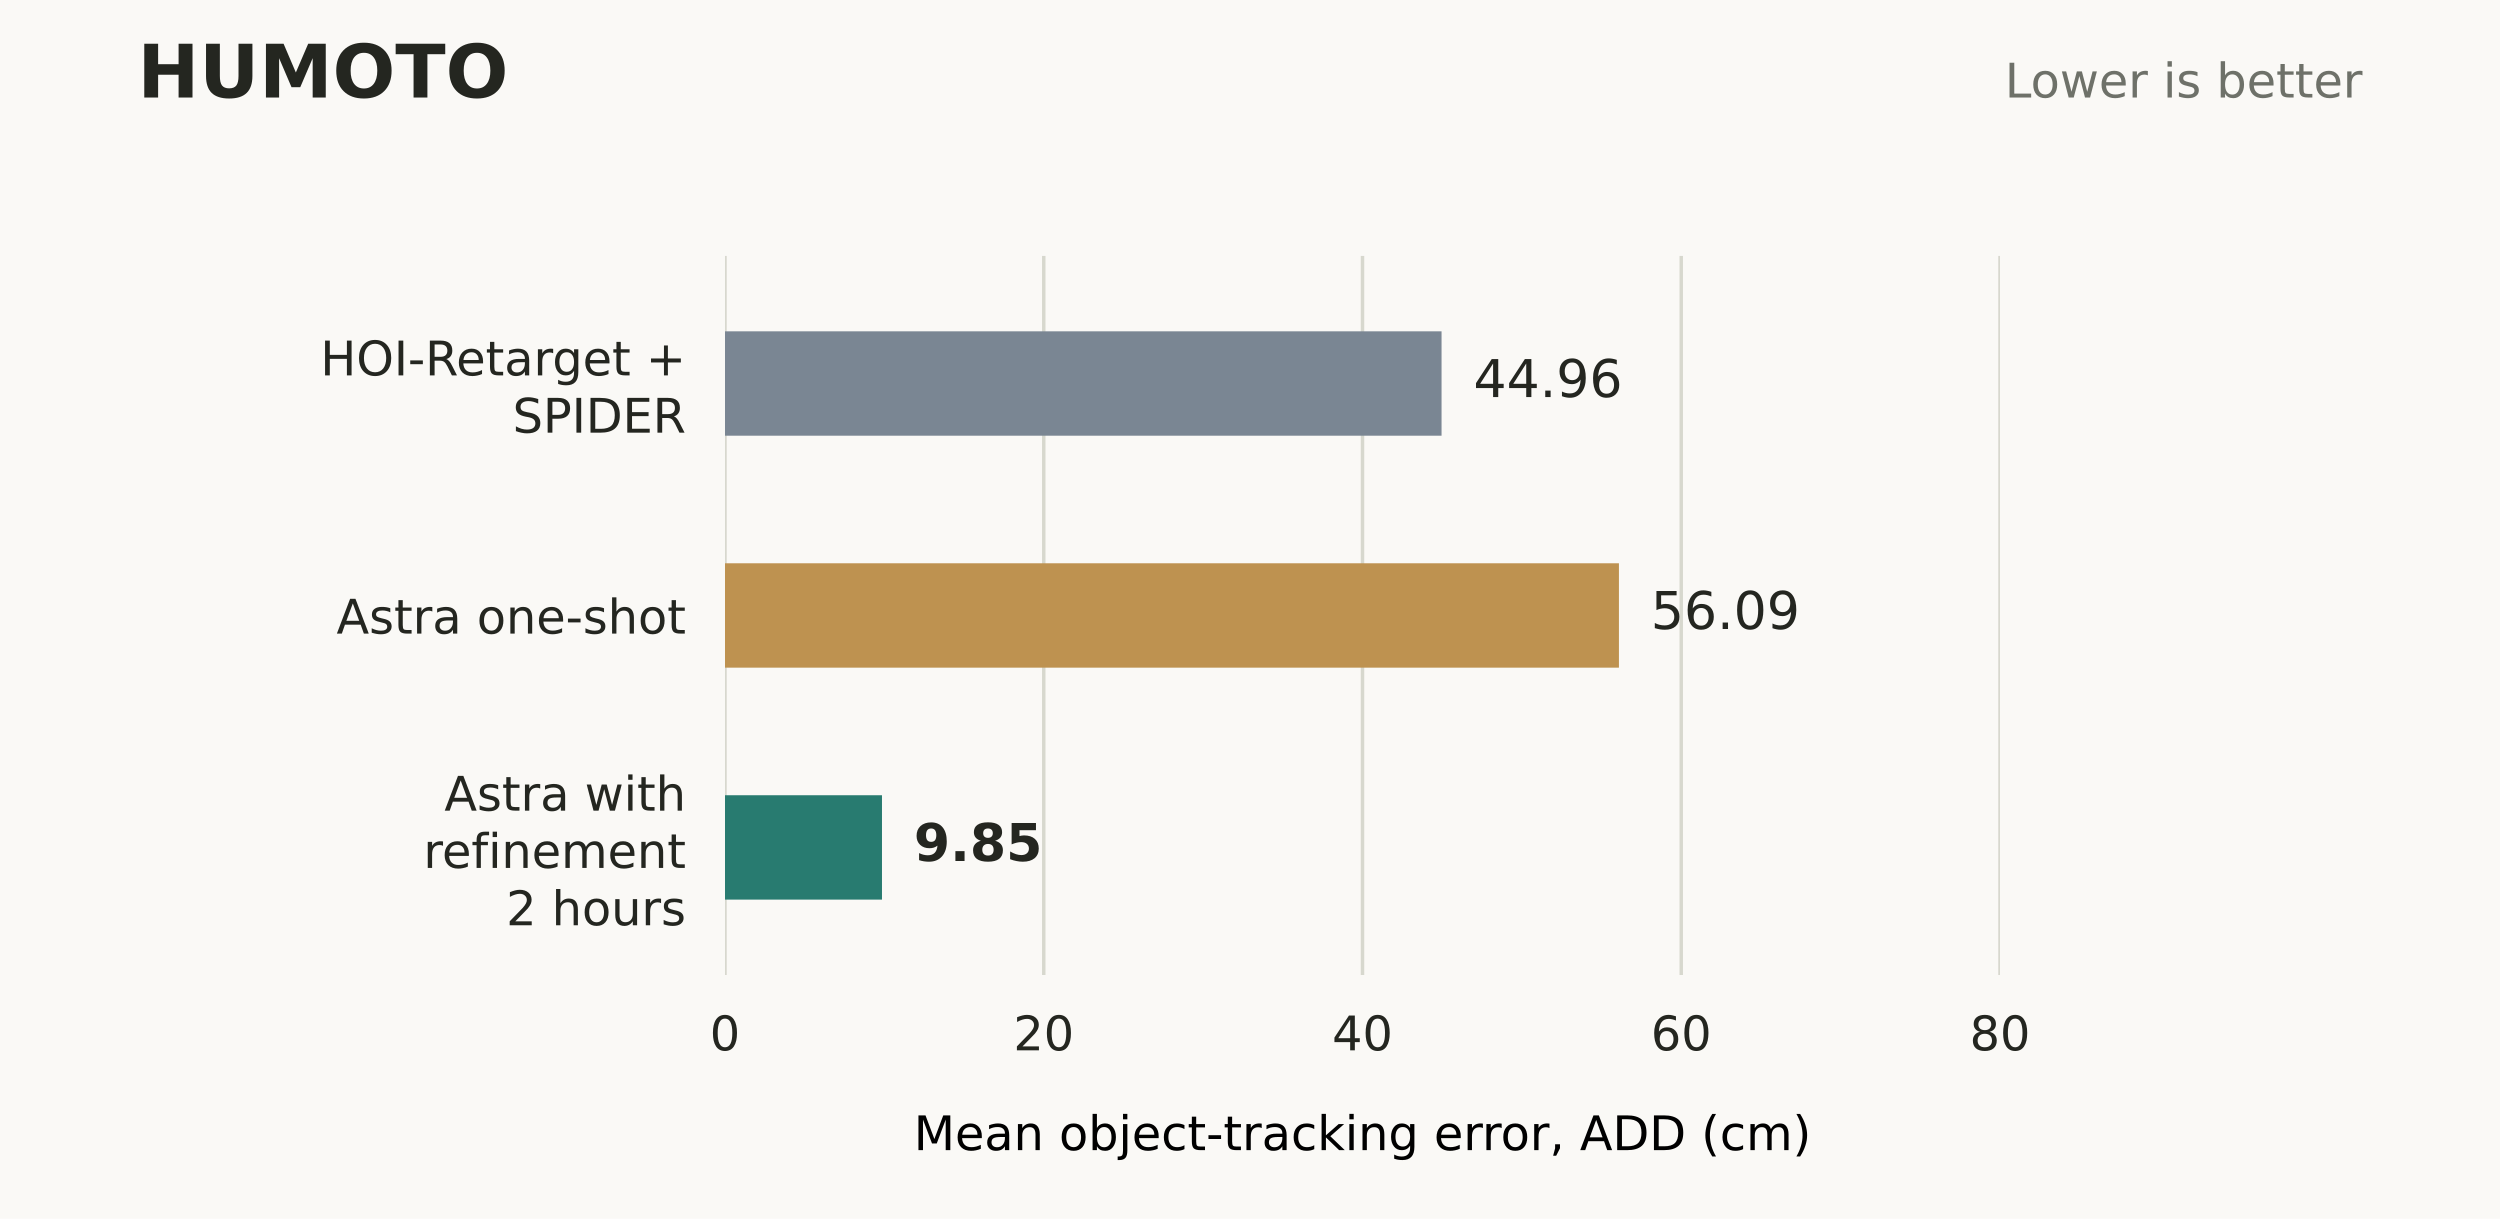
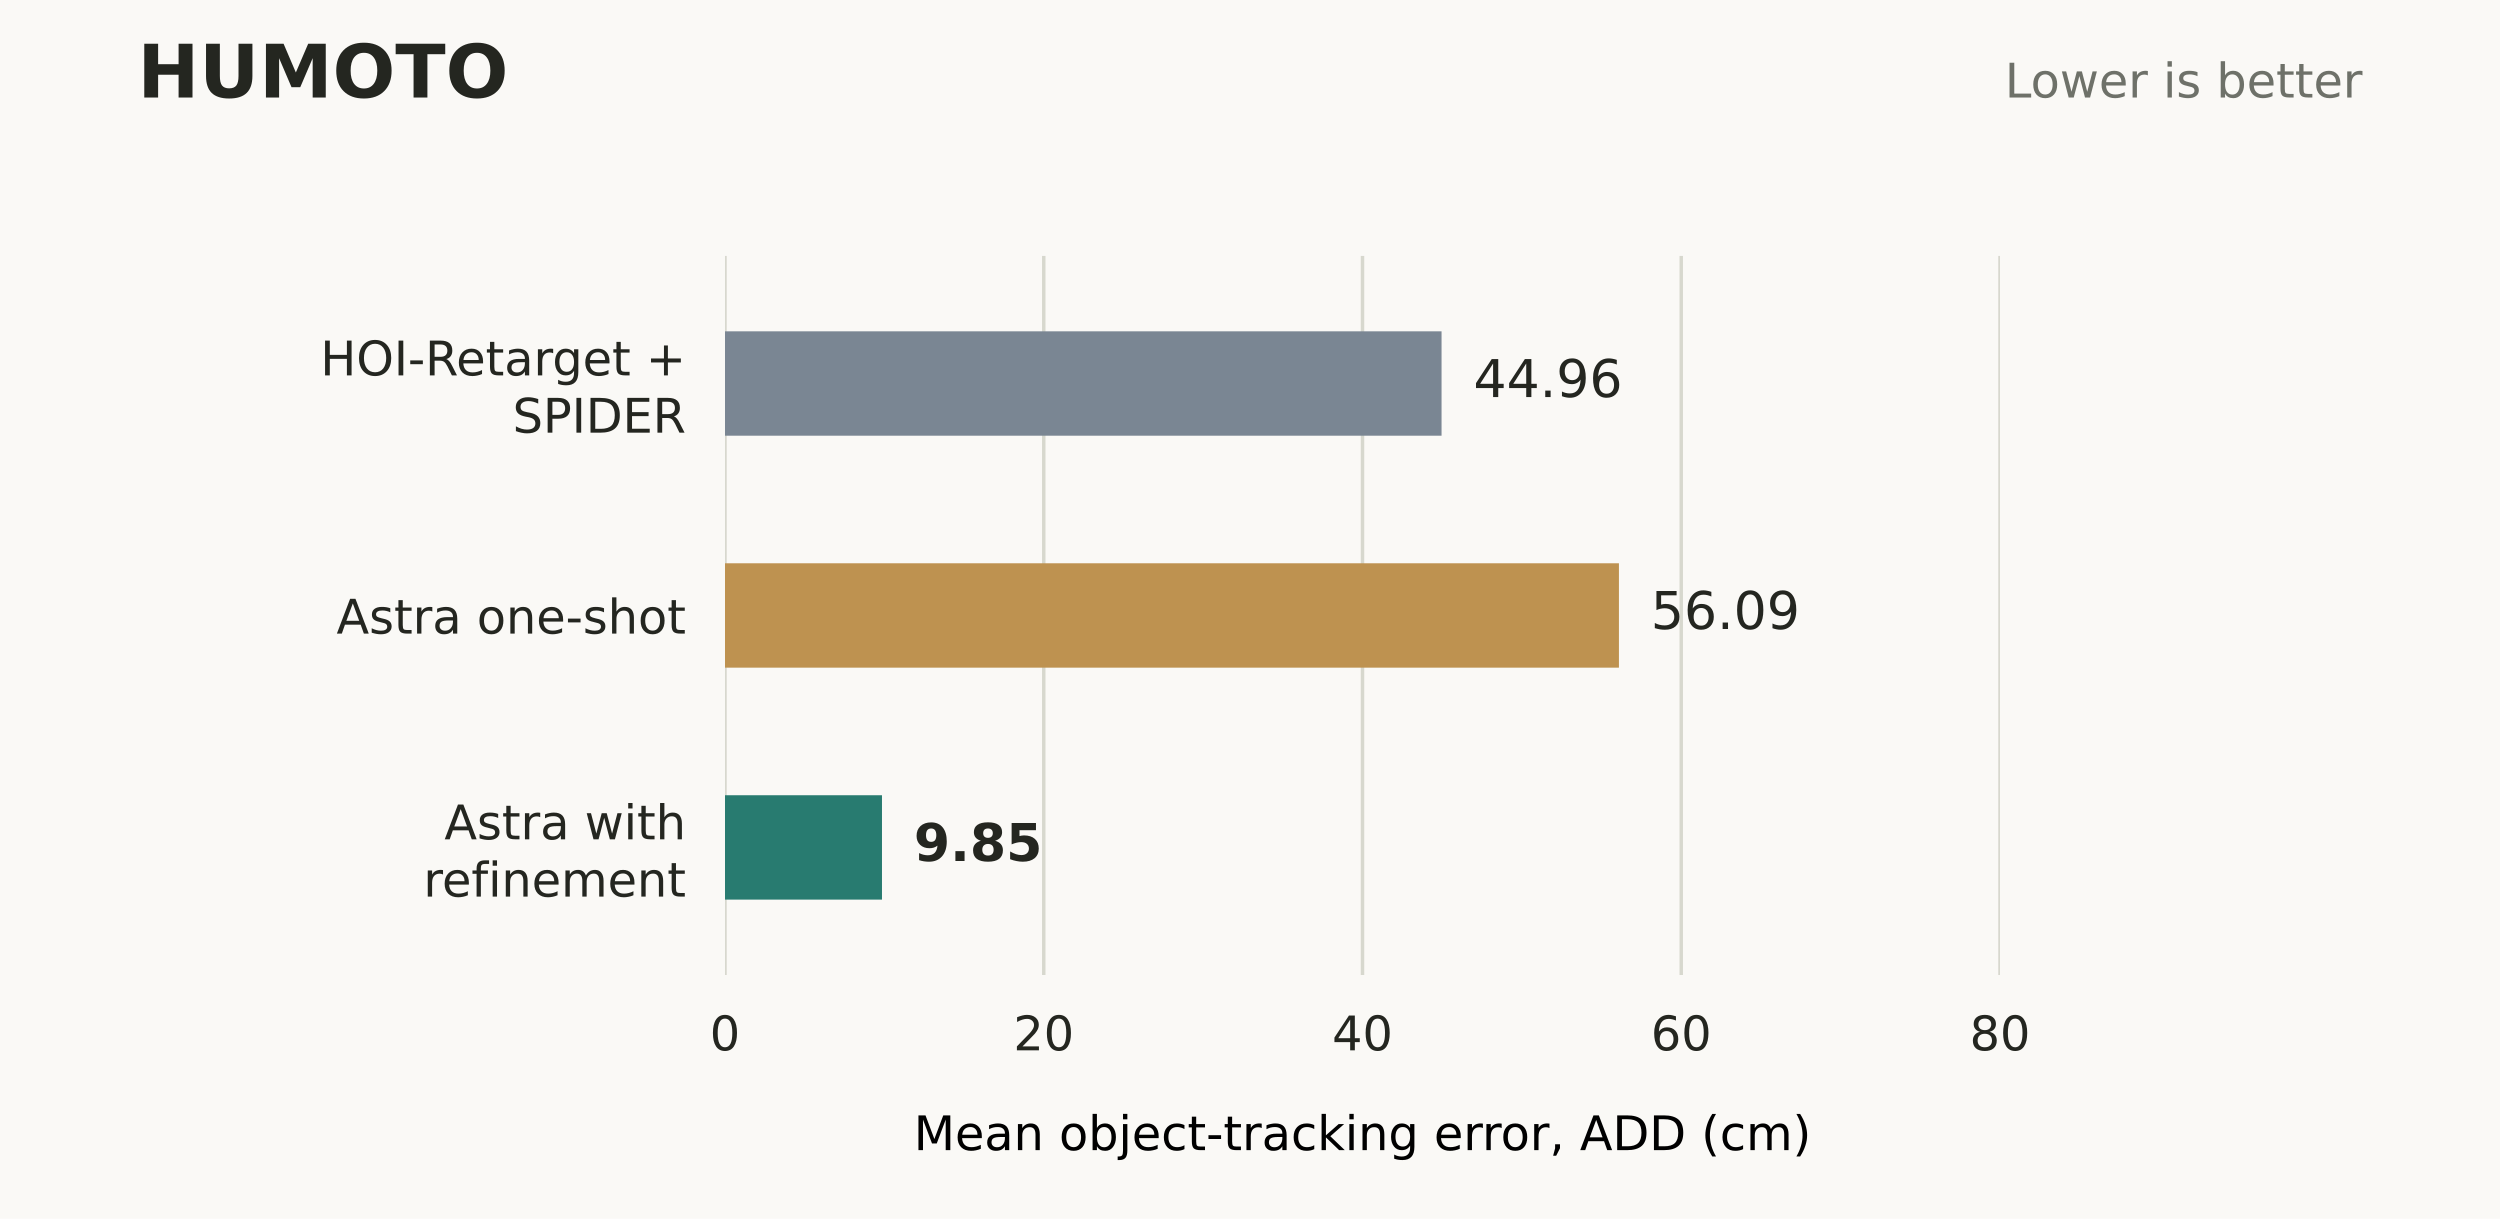
<svg xmlns="http://www.w3.org/2000/svg" width="576pt" height="280.8pt" viewBox="0 0 576 280.8" version="1.1">
  <defs>
    <style type="text/css">*{stroke-linejoin: round; stroke-linecap: butt}</style>
  </defs>
  <g id="figure_1">
    <g id="patch_1">
      <path d="M 0 280.8  L 576 280.8  L 576 0  L 0 0  z " style="fill: #faf9f6" />
    </g>
    <g id="axes_1">
      <g id="patch_2">
        <path d="M 167.04 224.64  L 460.8 224.64  L 460.8 58.968  L 167.04 58.968  z " style="fill: #faf9f6" />
      </g>
      <g id="matplotlib.axis_1">
        <g id="xtick_1">
          <g id="line2d_1">
            <path d="M 167.04 224.64  L 167.04 58.968  " clip-path="url(#p73d6c982b5)" style="fill: none; stroke: #d7d8ce; stroke-width: 0.8; stroke-linecap: square" />
          </g>
          <g id="line2d_2" />
          <g id="text_1">
            <text style="font-size: 11px; font-family: 'DejaVu Sans'; text-anchor: middle; fill: #242620" x="167.04" y="241.997" transform="rotate(-0 167.04 241.9974)">0</text>
          </g>
        </g>
        <g id="xtick_2">
          <g id="line2d_3">
            <path d="M 240.48 224.64  L 240.48 58.968  " clip-path="url(#p73d6c982b5)" style="fill: none; stroke: #d7d8ce; stroke-width: 0.8; stroke-linecap: square" />
          </g>
          <g id="line2d_4" />
          <g id="text_2">
            <text style="font-size: 11px; font-family: 'DejaVu Sans'; text-anchor: middle; fill: #242620" x="240.48" y="241.997" transform="rotate(-0 240.48 241.9974)">20</text>
          </g>
        </g>
        <g id="xtick_3">
          <g id="line2d_5">
            <path d="M 313.92 224.64  L 313.92 58.968  " clip-path="url(#p73d6c982b5)" style="fill: none; stroke: #d7d8ce; stroke-width: 0.8; stroke-linecap: square" />
          </g>
          <g id="line2d_6" />
          <g id="text_3">
            <text style="font-size: 11px; font-family: 'DejaVu Sans'; text-anchor: middle; fill: #242620" x="313.92" y="241.997" transform="rotate(-0 313.92 241.9974)">40</text>
          </g>
        </g>
        <g id="xtick_4">
          <g id="line2d_7">
            <path d="M 387.36 224.64  L 387.36 58.968  " clip-path="url(#p73d6c982b5)" style="fill: none; stroke: #d7d8ce; stroke-width: 0.8; stroke-linecap: square" />
          </g>
          <g id="line2d_8" />
          <g id="text_4">
            <text style="font-size: 11px; font-family: 'DejaVu Sans'; text-anchor: middle; fill: #242620" x="387.36" y="241.997" transform="rotate(-0 387.36 241.9974)">60</text>
          </g>
        </g>
        <g id="xtick_5">
          <g id="line2d_9">
            <path d="M 460.8 224.64  L 460.8 58.968  " clip-path="url(#p73d6c982b5)" style="fill: none; stroke: #d7d8ce; stroke-width: 0.8; stroke-linecap: square" />
          </g>
          <g id="line2d_10" />
          <g id="text_5">
            <text style="font-size: 11px; font-family: 'DejaVu Sans'; text-anchor: middle; fill: #242620" x="460.8" y="241.997" transform="rotate(-0 460.8 241.9974)">80</text>
          </g>
        </g>
        <g id="text_6">
          <text style="font-size: 11px; font-family: 'DejaVu Sans'; text-anchor: middle" x="313.92" y="264.998" transform="rotate(-0 313.92 264.9983)">Mean object-tracking error, ADD (cm)</text>
        </g>
      </g>
      <g id="matplotlib.axis_2">
        <g id="ytick_1">
          <g id="line2d_11" />
          <g id="text_7">
            <text style="font-size: 11px; font-family: 'DejaVu Sans'; fill: #242620" transform="translate(73.81609 86.48959)">HOI-Retarget +</text>
            <text style="font-size: 11px; font-family: 'DejaVu Sans'; fill: #242620" transform="translate(118.1152 99.69174)">SPIDER</text>
          </g>
        </g>
        <g id="ytick_2">
          <g id="line2d_12" />
          <g id="text_8">
            <text style="font-size: 11px; font-family: 'DejaVu Sans'; text-anchor: end; fill: #242620" x="158.04" y="145.983" transform="rotate(-0 158.04 145.9831)">Astra one-shot</text>
          </g>
        </g>
        <g id="ytick_3">
          <g id="line2d_13" />
          <g id="text_9">
-             <text style="font-size: 11px; font-family: 'DejaVu Sans'; fill: #242620" transform="translate(102.3783 186.7733)">Astra with</text>
-             <text style="font-size: 11px; font-family: 'DejaVu Sans'; fill: #242620" transform="translate(97.55719 199.9763)">refinement</text>
-             <text style="font-size: 11px; font-family: 'DejaVu Sans'; fill: #242620" transform="translate(116.6198 213.1793)">2 hours</text>
+             <text style="font-size: 11px; font-family: 'DejaVu Sans'; fill: #242620" transform="translate(102.3783 193.3748)">Astra with</text>
+             <text style="font-size: 11px; font-family: 'DejaVu Sans'; fill: #242620" transform="translate(97.55719 206.5778)">refinement</text>
          </g>
        </g>
      </g>
      <g id="patch_3">
        <path d="M 167.04 76.337  L 332.133 76.337  L 332.133 100.386  L 167.04 100.386  z " clip-path="url(#p73d6c982b5)" style="fill: #7a8693" />
      </g>
      <g id="patch_4">
        <path d="M 167.04 129.779  L 373.002 129.779  L 373.002 153.829  L 167.04 153.829  z " clip-path="url(#p73d6c982b5)" style="fill: #be9250" />
      </g>
      <g id="patch_5">
        <path d="M 167.04 183.222  L 203.209 183.222  L 203.209 207.271  L 167.04 207.271  z " clip-path="url(#p73d6c982b5)" style="fill: #287b70" />
      </g>
      <g id="text_10">
        <text style="font-size: 12px; font-family: 'DejaVu Sans'; text-anchor: start; fill: #242620" x="339.477" y="91.479" transform="rotate(-0 339.4771 91.47861)">44.96</text>
      </g>
      <g id="text_11">
        <text style="font-size: 12px; font-family: 'DejaVu Sans'; text-anchor: start; fill: #242620" x="380.346" y="144.921" transform="rotate(-0 380.3465 144.9212)">56.09</text>
      </g>
      <g id="text_12">
        <text style="font-weight: 700; font-size: 12px; font-family: 'DejaVu Sans'; text-anchor: start; fill: #242620" x="210.553" y="198.364" transform="rotate(-0 210.5532 198.3638)">9.85</text>
      </g>
    </g>
    <g id="text_13">
      <text style="font-weight: 700; font-size: 17px; font-family: 'DejaVu Sans'; text-anchor: start; fill: #242620" x="31.68" y="22.464" transform="rotate(-0 31.68 22.464)">HUMOTO</text>
    </g>
    <g id="text_14">
      <text style="font-size: 11px; font-family: 'DejaVu Sans'; text-anchor: end; fill: #6e7169" x="544.32" y="22.464" transform="rotate(-0 544.32 22.464)">Lower is better</text>
    </g>
  </g>
  <defs>
    <clipPath id="p73d6c982b5">
      <rect x="167.04" y="58.968" width="293.76" height="165.672" />
    </clipPath>
  </defs>
</svg>
